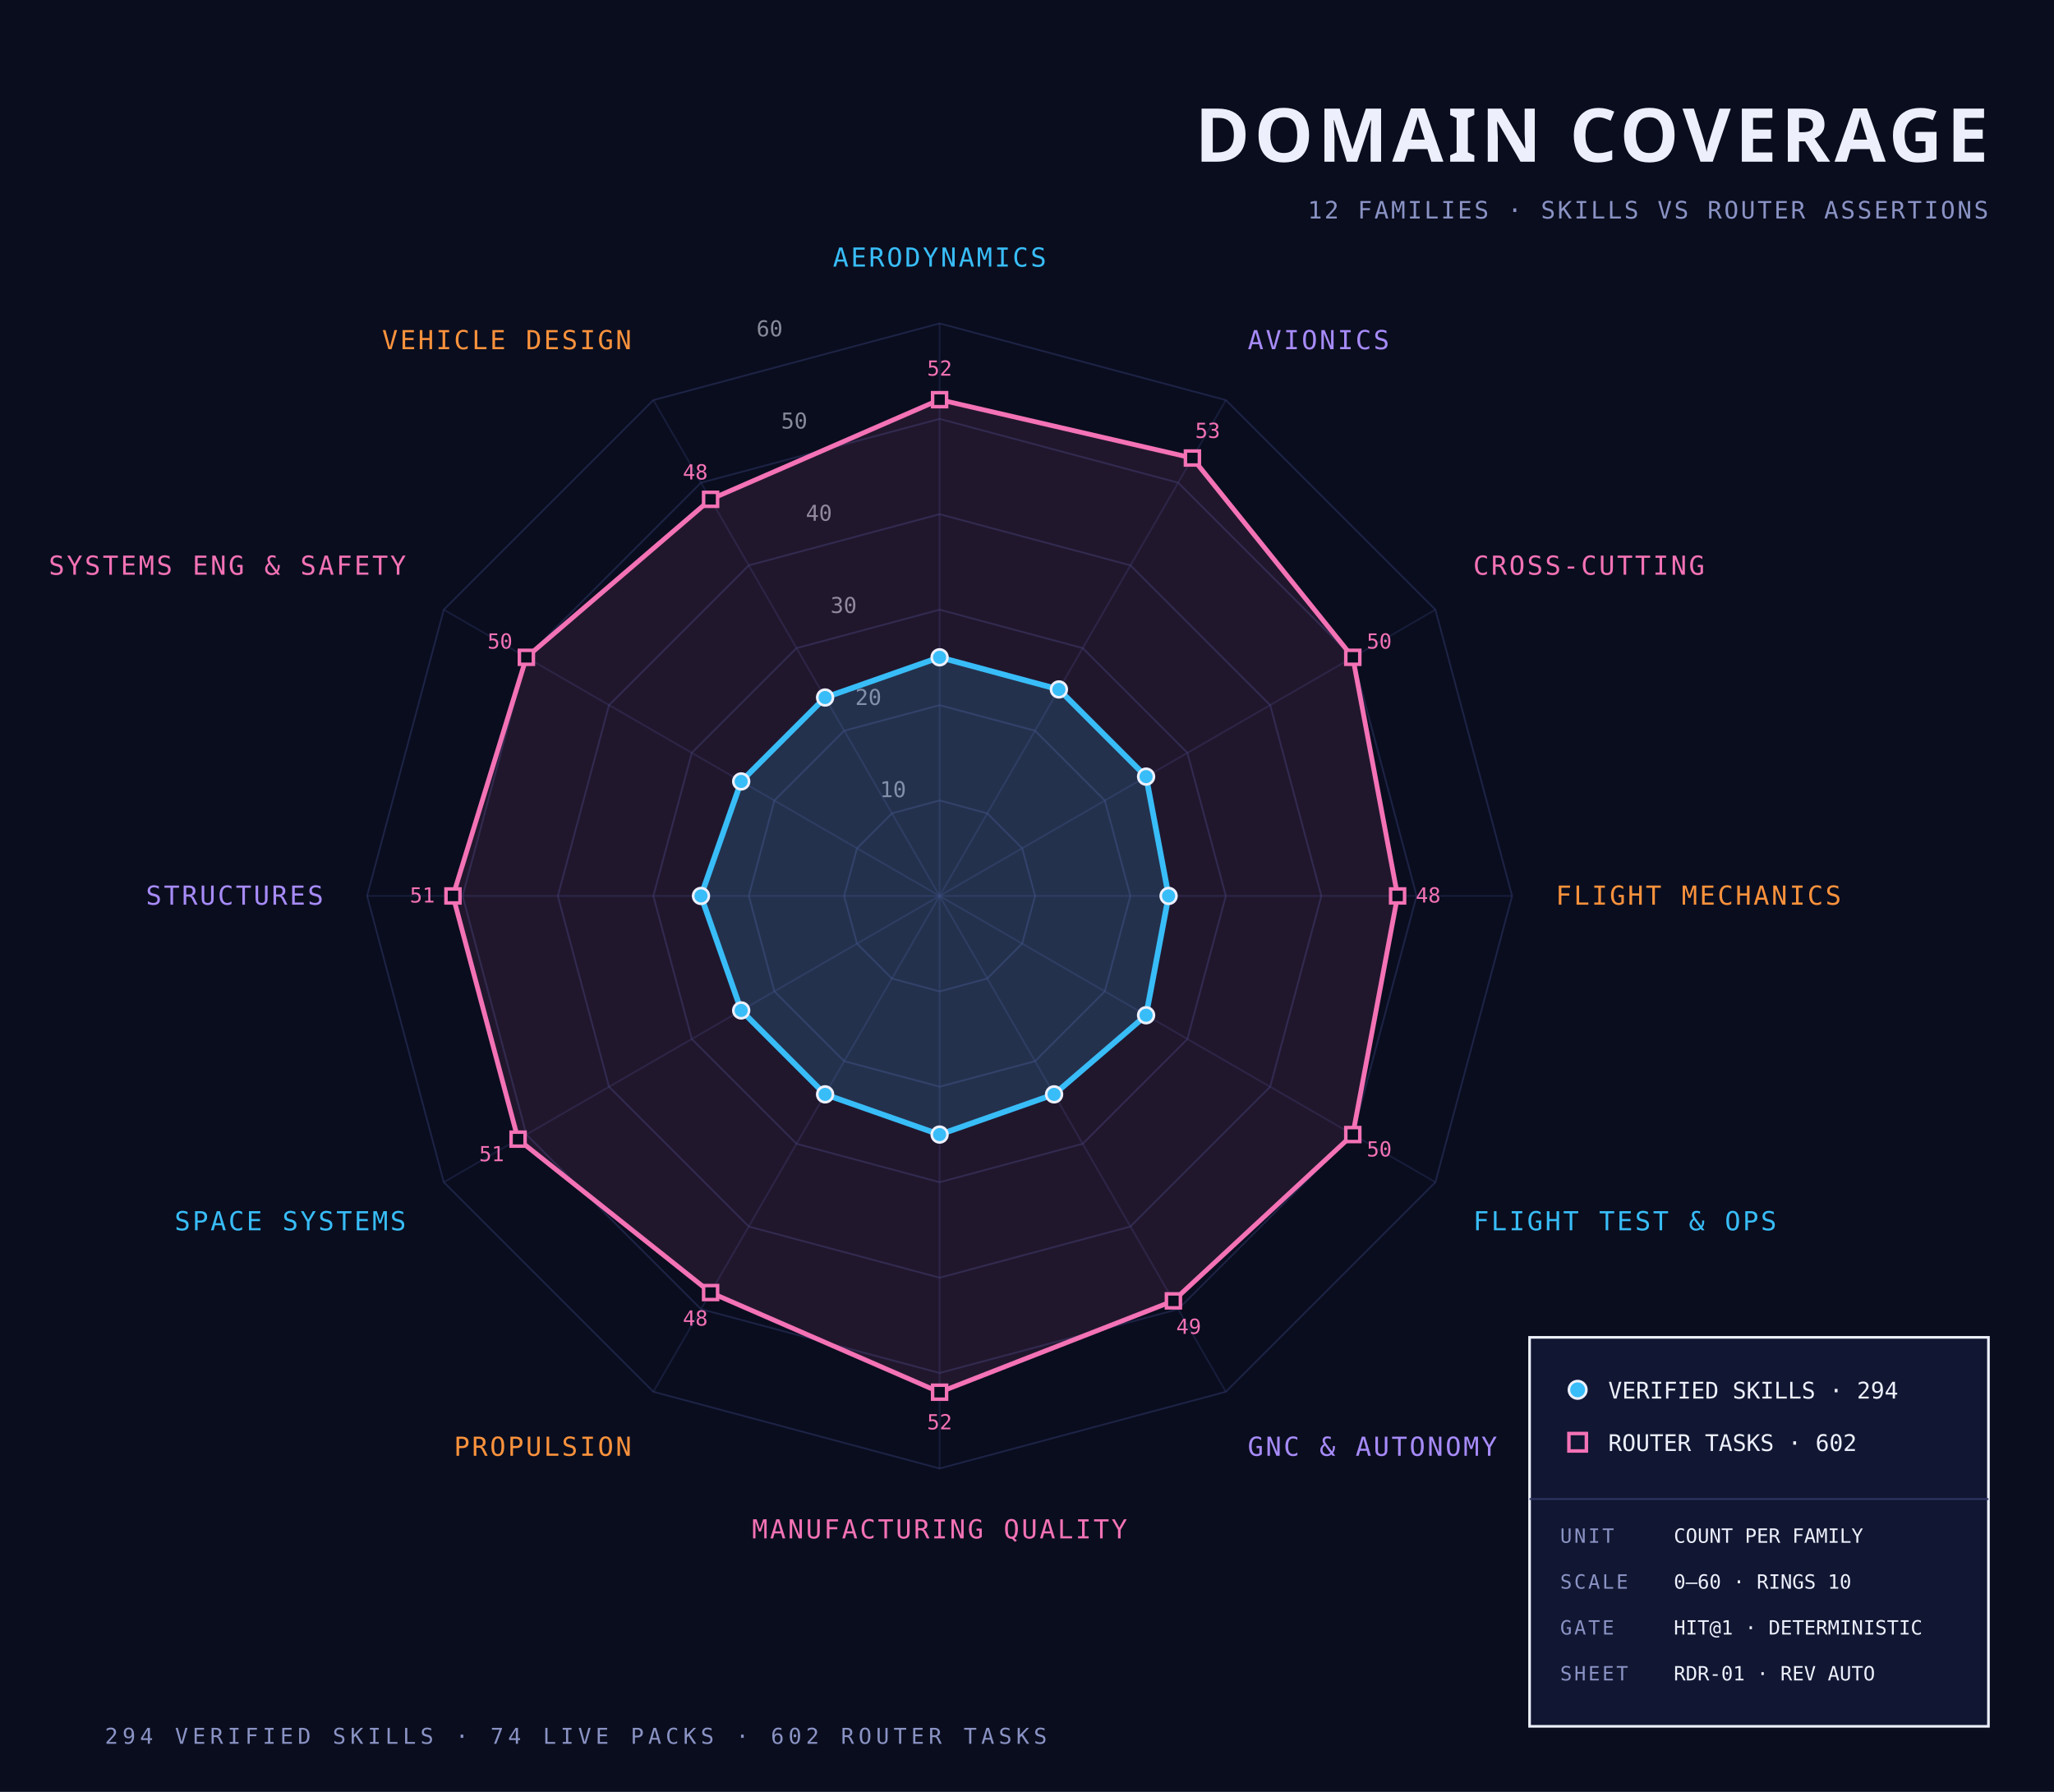
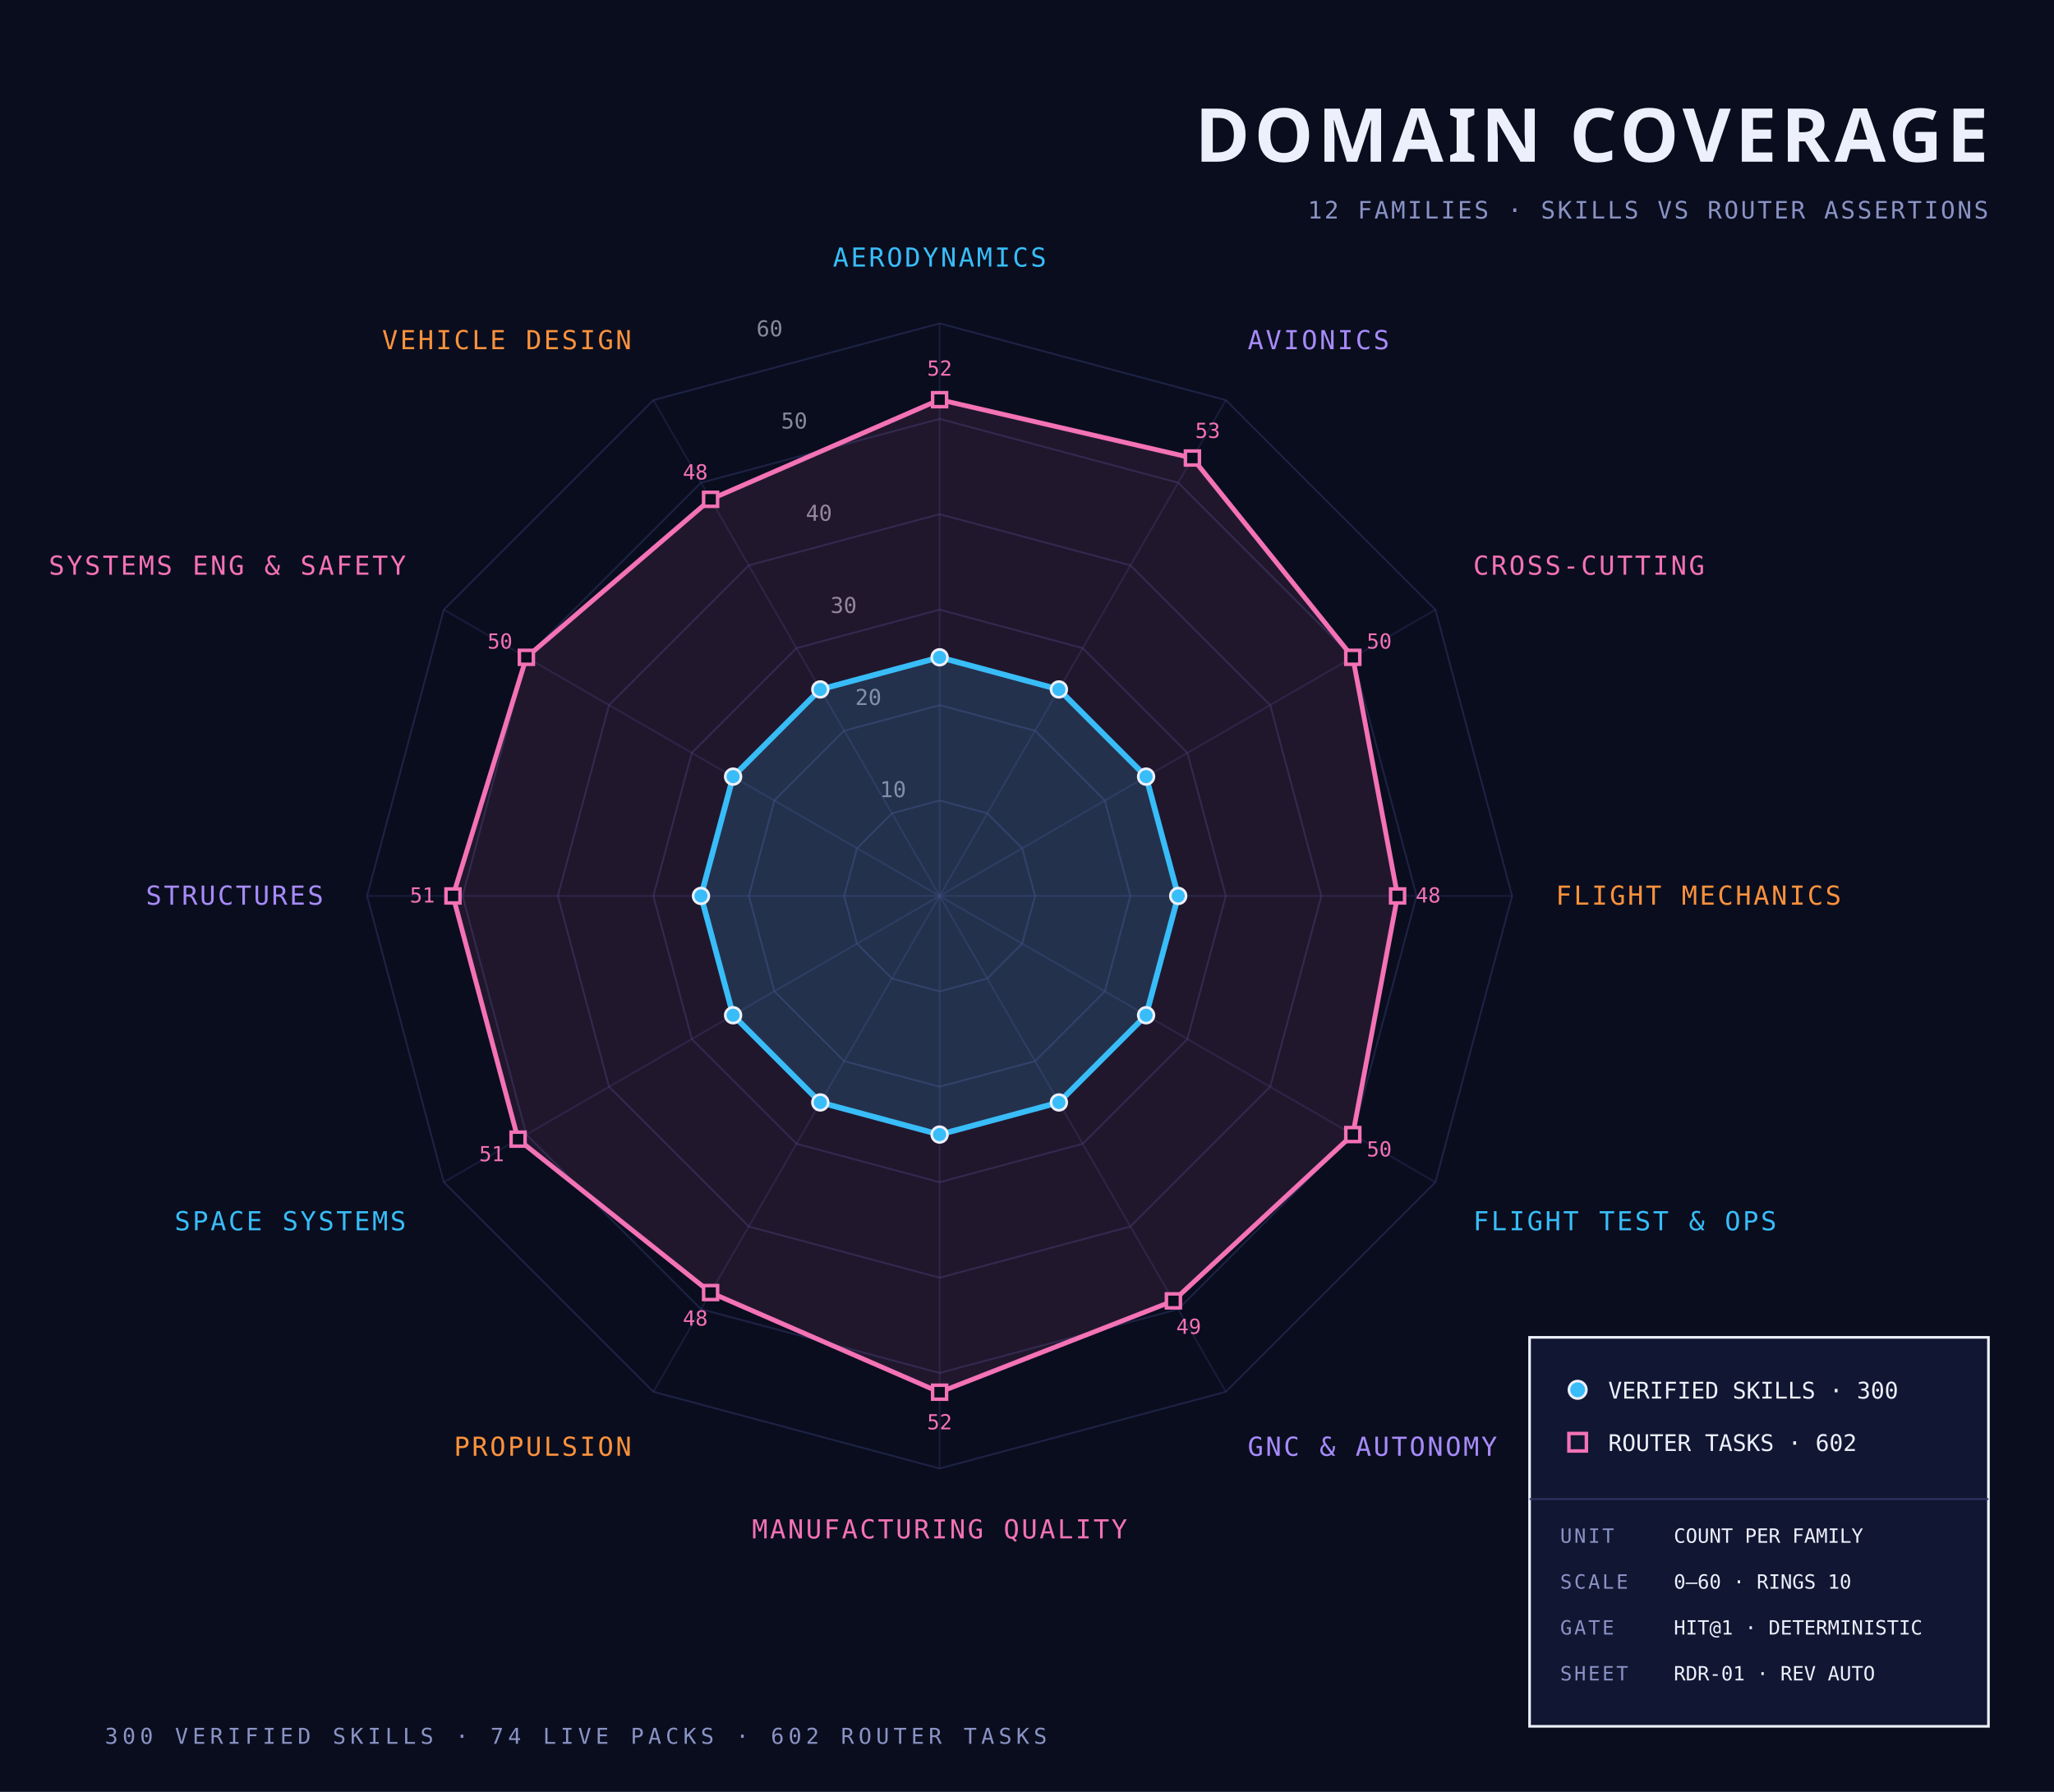
<svg xmlns="http://www.w3.org/2000/svg" width="940" height="820" viewBox="0 0 940 820">
  <style>
    .mono { font-family: "JetBrains Mono", "IBM Plex Mono", "Menlo", monospace; }
    .cond { font-family: "Barlow Condensed", "DIN Condensed", "Arial Narrow", sans-serif; font-weight: 700; text-transform: uppercase; }
    .serif { font-family: "Instrument Serif", Georgia, serif; font-style: italic; }
  </style>
  <rect width="940" height="820" fill="#0a0d1e" />
  <polygon points="430.0,366.3 451.8,372.2 467.8,388.2 473.7,410.0 467.8,431.8 451.8,447.8 430.0,453.7 408.2,447.8 392.2,431.8 386.3,410.0 392.2,388.2 408.2,372.2" fill="none" stroke="#2c3564" stroke-width="0.8" stroke-opacity="0.55" />
  <polygon points="430.0,322.7 473.7,334.4 505.6,366.3 517.3,410.0 505.6,453.7 473.7,485.6 430.0,497.3 386.3,485.6 354.4,453.7 342.7,410.0 354.4,366.3 386.3,334.4" fill="none" stroke="#2c3564" stroke-width="0.8" stroke-opacity="0.55" />
  <polygon points="430.0,279.0 495.5,296.6 543.4,344.5 561.0,410.0 543.4,475.5 495.5,523.4 430.0,541.0 364.5,523.4 316.6,475.5 299.0,410.0 316.6,344.5 364.5,296.6" fill="none" stroke="#2c3564" stroke-width="0.8" stroke-opacity="0.55" />
  <polygon points="430.0,235.3 517.3,258.7 581.3,322.7 604.7,410.0 581.3,497.3 517.3,561.3 430.0,584.7 342.7,561.3 278.7,497.3 255.3,410.0 278.7,322.7 342.7,258.7" fill="none" stroke="#2c3564" stroke-width="0.8" stroke-opacity="0.55" />
  <polygon points="430.0,191.7 539.2,220.9 619.1,300.8 648.3,410.0 619.1,519.2 539.2,599.1 430.0,628.3 320.8,599.1 240.9,519.2 211.7,410.0 240.9,300.8 320.8,220.9" fill="none" stroke="#2c3564" stroke-width="0.8" stroke-opacity="0.55" />
  <polygon points="430.0,148.0 561.0,183.1 656.9,279.0 692.0,410.0 656.9,541.0 561.0,636.9 430.0,672.0 299.0,636.9 203.1,541.0 168.0,410.0 203.1,279.0 299.0,183.1" fill="none" stroke="#2c3564" stroke-width="0.8" stroke-opacity="0.55" />
  <line x1="430" y1="410" x2="430.0" y2="148.0" stroke="#2c3564" stroke-width="0.8" stroke-opacity="0.4" />
  <line x1="430" y1="410" x2="561.0" y2="183.1" stroke="#2c3564" stroke-width="0.8" stroke-opacity="0.4" />
  <line x1="430" y1="410" x2="656.9" y2="279.0" stroke="#2c3564" stroke-width="0.8" stroke-opacity="0.4" />
  <line x1="430" y1="410" x2="692.0" y2="410.0" stroke="#2c3564" stroke-width="0.8" stroke-opacity="0.4" />
  <line x1="430" y1="410" x2="656.9" y2="541.0" stroke="#2c3564" stroke-width="0.8" stroke-opacity="0.4" />
  <line x1="430" y1="410" x2="561.0" y2="636.9" stroke="#2c3564" stroke-width="0.8" stroke-opacity="0.4" />
  <line x1="430" y1="410" x2="430.0" y2="672.0" stroke="#2c3564" stroke-width="0.8" stroke-opacity="0.4" />
  <line x1="430" y1="410" x2="299.0" y2="636.9" stroke="#2c3564" stroke-width="0.8" stroke-opacity="0.4" />
  <line x1="430" y1="410" x2="203.1" y2="541.0" stroke="#2c3564" stroke-width="0.8" stroke-opacity="0.4" />
  <line x1="430" y1="410" x2="168.0" y2="410.0" stroke="#2c3564" stroke-width="0.8" stroke-opacity="0.4" />
  <line x1="430" y1="410" x2="203.1" y2="279.0" stroke="#2c3564" stroke-width="0.8" stroke-opacity="0.4" />
  <line x1="430" y1="410" x2="299.0" y2="183.1" stroke="#2c3564" stroke-width="0.8" stroke-opacity="0.4" />
  <text class="mono" x="414.7" y="364.8" text-anchor="end" font-size="10" fill="#edf0fc" opacity="0.55">10</text>
  <text class="mono" x="403.4" y="322.6" text-anchor="end" font-size="10" fill="#edf0fc" opacity="0.55">20</text>
  <text class="mono" x="392.1" y="280.5" text-anchor="end" font-size="10" fill="#edf0fc" opacity="0.55">30</text>
  <text class="mono" x="380.8" y="238.3" text-anchor="end" font-size="10" fill="#edf0fc" opacity="0.55">40</text>
  <text class="mono" x="369.5" y="196.1" text-anchor="end" font-size="10" fill="#edf0fc" opacity="0.55">50</text>
  <text class="mono" x="358.2" y="153.9" text-anchor="end" font-size="10" fill="#edf0fc" opacity="0.55">60</text>
  <text class="mono" x="430.0" y="122.0" text-anchor="middle" font-size="12" fill="#38bdf8" letter-spacing="1">AERODYNAMICS</text>
  <text class="mono" x="571.0" y="159.8" text-anchor="start" font-size="12" fill="#a78bfa" letter-spacing="1">AVIONICS</text>
  <text class="mono" x="674.2" y="263.0" text-anchor="start" font-size="12" fill="#f472b6" letter-spacing="1">CROSS-CUTTING</text>
  <text class="mono" x="712.0" y="414.0" text-anchor="start" font-size="12" fill="#fb923c" letter-spacing="1">FLIGHT MECHANICS</text>
  <text class="mono" x="674.2" y="563.0" text-anchor="start" font-size="12" fill="#38bdf8" letter-spacing="1">FLIGHT TEST &amp; OPS</text>
  <text class="mono" x="571.0" y="666.2" text-anchor="start" font-size="12" fill="#a78bfa" letter-spacing="1">GNC &amp; AUTONOMY</text>
  <text class="mono" x="430.0" y="704.0" text-anchor="middle" font-size="12" fill="#f472b6" letter-spacing="1">MANUFACTURING QUALITY</text>
  <text class="mono" x="289.0" y="666.2" text-anchor="end" font-size="12" fill="#fb923c" letter-spacing="1">PROPULSION</text>
  <text class="mono" x="185.8" y="563.0" text-anchor="end" font-size="12" fill="#38bdf8" letter-spacing="1">SPACE SYSTEMS</text>
  <text class="mono" x="148.0" y="414.0" text-anchor="end" font-size="12" fill="#a78bfa" letter-spacing="1">STRUCTURES</text>
  <text class="mono" x="185.8" y="263.0" text-anchor="end" font-size="12" fill="#f472b6" letter-spacing="1">SYSTEMS ENG &amp; SAFETY</text>
  <text class="mono" x="289.0" y="159.8" text-anchor="end" font-size="12" fill="#fb923c" letter-spacing="1">VEHICLE DESIGN</text>
  <polygon points="430.0,182.9 545.7,209.6 619.1,300.8 639.6,410.0 619.1,519.2 537.0,595.3 430.0,637.1 325.2,591.5 237.1,521.4 207.3,410.0 240.9,300.8 325.2,228.5" fill="#f472b6" fill-opacity="0.10" stroke="#f472b6" stroke-width="2.2" />
  <rect x="426.8" y="179.7" width="6.4" height="6.4" fill="#0a0d1e" stroke="#f472b6" stroke-width="1.6" />
  <rect x="542.5" y="206.4" width="6.4" height="6.4" fill="#0a0d1e" stroke="#f472b6" stroke-width="1.6" />
  <rect x="615.9" y="297.6" width="6.4" height="6.4" fill="#0a0d1e" stroke="#f472b6" stroke-width="1.6" />
  <rect x="636.4" y="406.8" width="6.4" height="6.4" fill="#0a0d1e" stroke="#f472b6" stroke-width="1.6" />
  <rect x="615.9" y="516.0" width="6.4" height="6.4" fill="#0a0d1e" stroke="#f472b6" stroke-width="1.6" />
  <rect x="533.8" y="592.1" width="6.4" height="6.4" fill="#0a0d1e" stroke="#f472b6" stroke-width="1.6" />
  <rect x="426.8" y="633.9" width="6.4" height="6.4" fill="#0a0d1e" stroke="#f472b6" stroke-width="1.6" />
  <rect x="322.0" y="588.3" width="6.4" height="6.4" fill="#0a0d1e" stroke="#f472b6" stroke-width="1.6" />
  <rect x="233.9" y="518.1" width="6.4" height="6.4" fill="#0a0d1e" stroke="#f472b6" stroke-width="1.6" />
  <rect x="204.1" y="406.8" width="6.4" height="6.4" fill="#0a0d1e" stroke="#f472b6" stroke-width="1.6" />
  <rect x="237.7" y="297.6" width="6.4" height="6.4" fill="#0a0d1e" stroke="#f472b6" stroke-width="1.6" />
  <rect x="322.0" y="225.3" width="6.4" height="6.4" fill="#0a0d1e" stroke="#f472b6" stroke-width="1.6" />
-   <polygon points="430.0,300.8 484.6,315.5 524.5,355.4 534.8,410.0 524.5,464.6 482.4,500.8 430.0,519.2 377.6,500.8 339.2,462.4 320.8,410.0 339.2,357.6 377.6,319.2" fill="#38bdf8" fill-opacity="0.16" stroke="#38bdf8" stroke-width="2.6" />
+   <polygon points="430.0,300.8 484.6,315.5 524.5,355.4 539.2,410.0 524.5,464.6 484.6,504.5 430.0,519.2 375.4,504.5 335.5,464.6 320.8,410.0 335.5,355.4 375.4,315.5" fill="#38bdf8" fill-opacity="0.16" stroke="#38bdf8" stroke-width="2.6" />
  <circle cx="430.0" cy="300.8" r="3.6" fill="#38bdf8" stroke="#edf0fc" stroke-width="1.2" />
  <circle cx="484.6" cy="315.5" r="3.6" fill="#38bdf8" stroke="#edf0fc" stroke-width="1.2" />
  <circle cx="524.5" cy="355.4" r="3.6" fill="#38bdf8" stroke="#edf0fc" stroke-width="1.2" />
-   <circle cx="534.8" cy="410.0" r="3.6" fill="#38bdf8" stroke="#edf0fc" stroke-width="1.2" />
+   <circle cx="539.2" cy="410.0" r="3.6" fill="#38bdf8" stroke="#edf0fc" stroke-width="1.2" />
  <circle cx="524.5" cy="464.6" r="3.6" fill="#38bdf8" stroke="#edf0fc" stroke-width="1.2" />
-   <circle cx="482.4" cy="500.8" r="3.6" fill="#38bdf8" stroke="#edf0fc" stroke-width="1.2" />
+   <circle cx="484.6" cy="504.5" r="3.6" fill="#38bdf8" stroke="#edf0fc" stroke-width="1.2" />
  <circle cx="430.0" cy="519.2" r="3.6" fill="#38bdf8" stroke="#edf0fc" stroke-width="1.2" />
-   <circle cx="377.6" cy="500.8" r="3.6" fill="#38bdf8" stroke="#edf0fc" stroke-width="1.2" />
-   <circle cx="339.2" cy="462.4" r="3.6" fill="#38bdf8" stroke="#edf0fc" stroke-width="1.2" />
+   <circle cx="375.4" cy="504.5" r="3.6" fill="#38bdf8" stroke="#edf0fc" stroke-width="1.2" />
+   <circle cx="335.5" cy="464.6" r="3.6" fill="#38bdf8" stroke="#edf0fc" stroke-width="1.2" />
  <circle cx="320.8" cy="410.0" r="3.6" fill="#38bdf8" stroke="#edf0fc" stroke-width="1.2" />
-   <circle cx="339.2" cy="357.6" r="3.6" fill="#38bdf8" stroke="#edf0fc" stroke-width="1.2" />
-   <circle cx="377.6" cy="319.2" r="3.6" fill="#38bdf8" stroke="#edf0fc" stroke-width="1.2" />
+   <circle cx="335.5" cy="355.4" r="3.6" fill="#38bdf8" stroke="#edf0fc" stroke-width="1.2" />
+   <circle cx="375.4" cy="315.5" r="3.6" fill="#38bdf8" stroke="#edf0fc" stroke-width="1.2" />
  <text class="mono" x="430.0" y="171.9" text-anchor="middle" font-size="9.5" fill="#f472b6">52</text>
  <text class="mono" x="552.7" y="200.4" text-anchor="middle" font-size="9.5" fill="#f472b6">53</text>
  <text class="mono" x="631.2" y="296.8" text-anchor="middle" font-size="9.5" fill="#f472b6">50</text>
  <text class="mono" x="653.6" y="413.0" text-anchor="middle" font-size="9.5" fill="#f472b6">48</text>
  <text class="mono" x="631.2" y="529.2" text-anchor="middle" font-size="9.5" fill="#f472b6">50</text>
  <text class="mono" x="544.0" y="610.4" text-anchor="middle" font-size="9.5" fill="#f472b6">49</text>
  <text class="mono" x="430.0" y="654.1" text-anchor="middle" font-size="9.5" fill="#f472b6">52</text>
  <text class="mono" x="318.2" y="606.6" text-anchor="middle" font-size="9.5" fill="#f472b6">48</text>
  <text class="mono" x="225.0" y="531.4" text-anchor="middle" font-size="9.5" fill="#f472b6">51</text>
  <text class="mono" x="193.3" y="413.0" text-anchor="middle" font-size="9.5" fill="#f472b6">51</text>
  <text class="mono" x="228.8" y="296.8" text-anchor="middle" font-size="9.5" fill="#f472b6">50</text>
  <text class="mono" x="318.2" y="219.4" text-anchor="middle" font-size="9.5" fill="#f472b6">48</text>
  <text class="cond" x="910.0" y="74.0" text-anchor="end" font-size="34" fill="#edf0fc" letter-spacing="2">DOMAIN COVERAGE</text>
  <text class="mono" x="910.0" y="100.0" text-anchor="end" font-size="11" fill="#8a93c4" letter-spacing="1">12 FAMILIES · SKILLS VS ROUTER ASSERTIONS</text>
  <rect x="700" y="612" width="210" height="178" fill="#111632" stroke="#edf0fc" stroke-width="1.2" />
  <line x1="700" y1="686" x2="910" y2="686" stroke="#2c3564" stroke-width="0.8" />
  <circle cx="722" cy="636" r="4" fill="#38bdf8" stroke="#edf0fc" stroke-width="1.2" />
-   <text class="mono" x="736.0" y="640.0" text-anchor="start" font-size="10.5" fill="#edf0fc">VERIFIED SKILLS · 294</text>
+   <text class="mono" x="736.0" y="640.0" text-anchor="start" font-size="10.5" fill="#edf0fc">VERIFIED SKILLS · 300</text>
  <rect x="718" y="656" width="8" height="8" fill="none" stroke="#f472b6" stroke-width="1.6" />
  <text class="mono" x="736.0" y="664.0" text-anchor="start" font-size="10.5" fill="#edf0fc">ROUTER TASKS · 602</text>
  <text class="mono" x="714.0" y="706.0" text-anchor="start" font-size="9" fill="#8a93c4" letter-spacing="1">UNIT</text>
  <text class="mono" x="766.0" y="706.0" text-anchor="start" font-size="9" fill="#edf0fc">COUNT PER FAMILY</text>
  <text class="mono" x="714.0" y="727.0" text-anchor="start" font-size="9" fill="#8a93c4" letter-spacing="1">SCALE</text>
  <text class="mono" x="766.0" y="727.0" text-anchor="start" font-size="9" fill="#edf0fc">0–60 · RINGS 10</text>
  <text class="mono" x="714.0" y="748.0" text-anchor="start" font-size="9" fill="#8a93c4" letter-spacing="1">GATE</text>
  <text class="mono" x="766.0" y="748.0" text-anchor="start" font-size="9" fill="#edf0fc">HIT@1 · DETERMINISTIC</text>
  <text class="mono" x="714.0" y="769.0" text-anchor="start" font-size="9" fill="#8a93c4" letter-spacing="1">SHEET</text>
  <text class="mono" x="766.0" y="769.0" text-anchor="start" font-size="9" fill="#edf0fc">RDR-01 · REV AUTO</text>
-   <text class="mono" x="48.0" y="798.0" text-anchor="start" font-size="10" fill="#8a93c4" letter-spacing="2">294 VERIFIED SKILLS · 74 LIVE PACKS · 602 ROUTER TASKS</text>
+   <text class="mono" x="48.0" y="798.0" text-anchor="start" font-size="10" fill="#8a93c4" letter-spacing="2">300 VERIFIED SKILLS · 74 LIVE PACKS · 602 ROUTER TASKS</text>
</svg>
